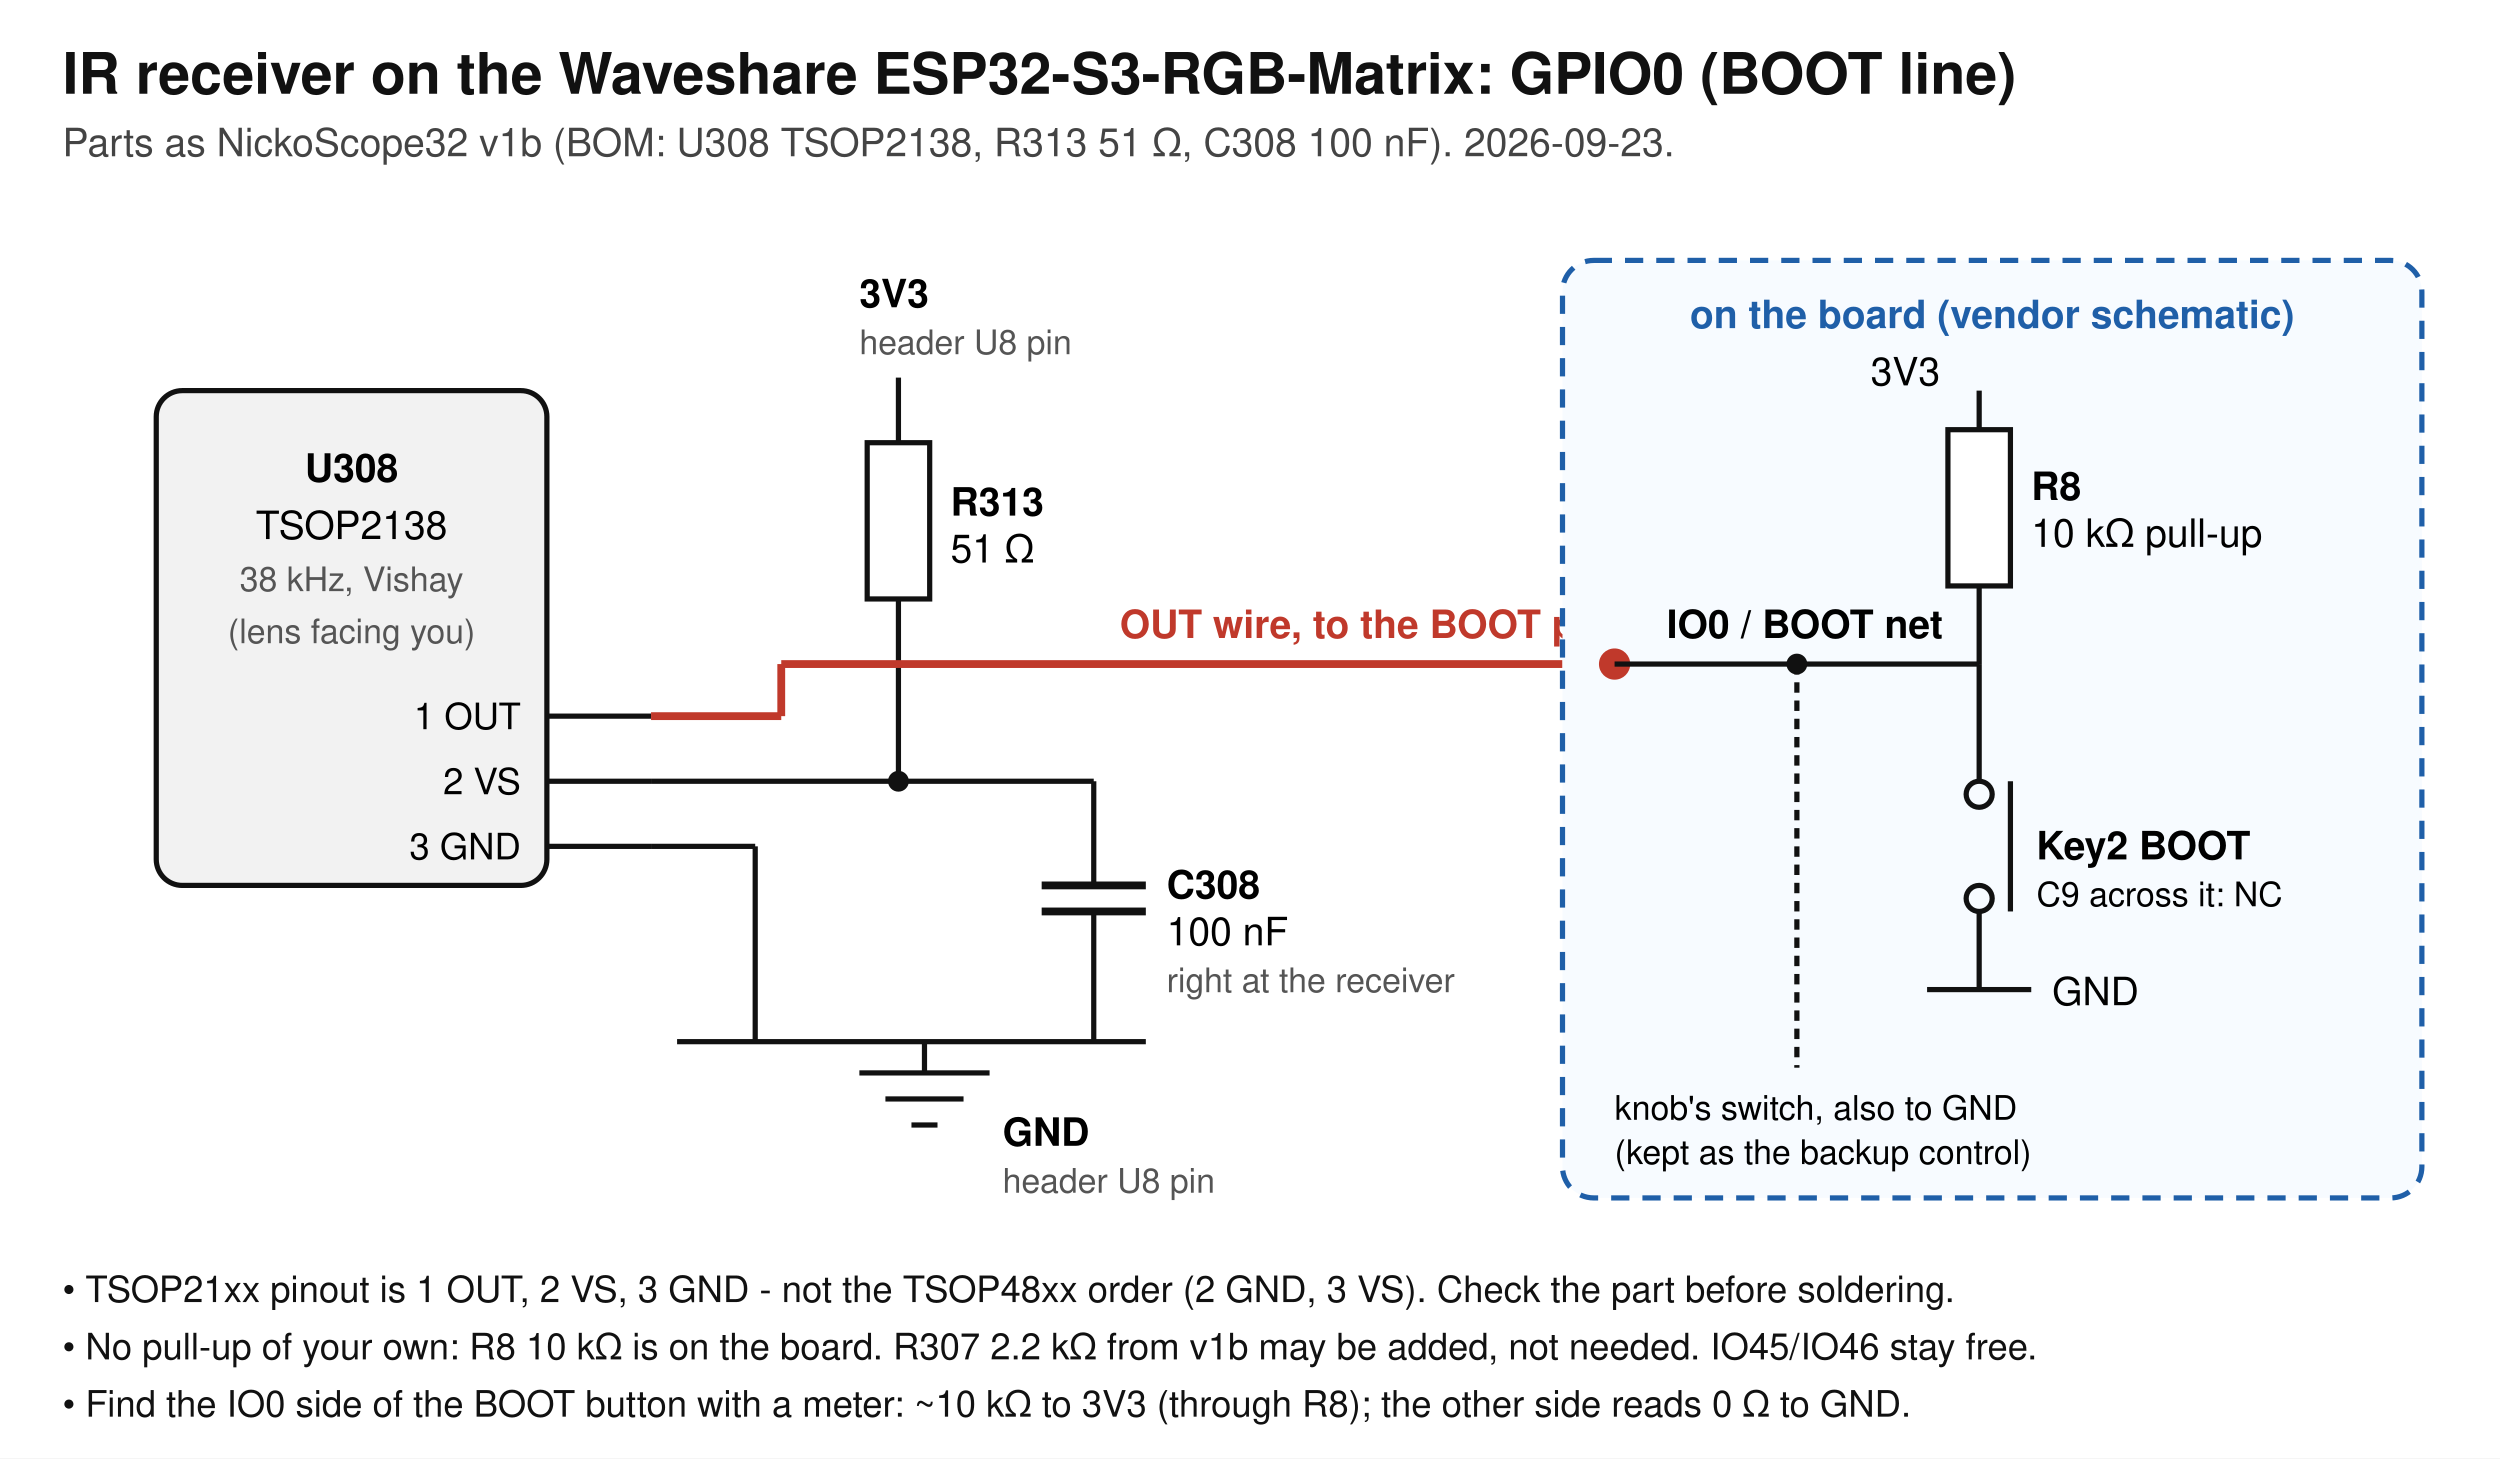
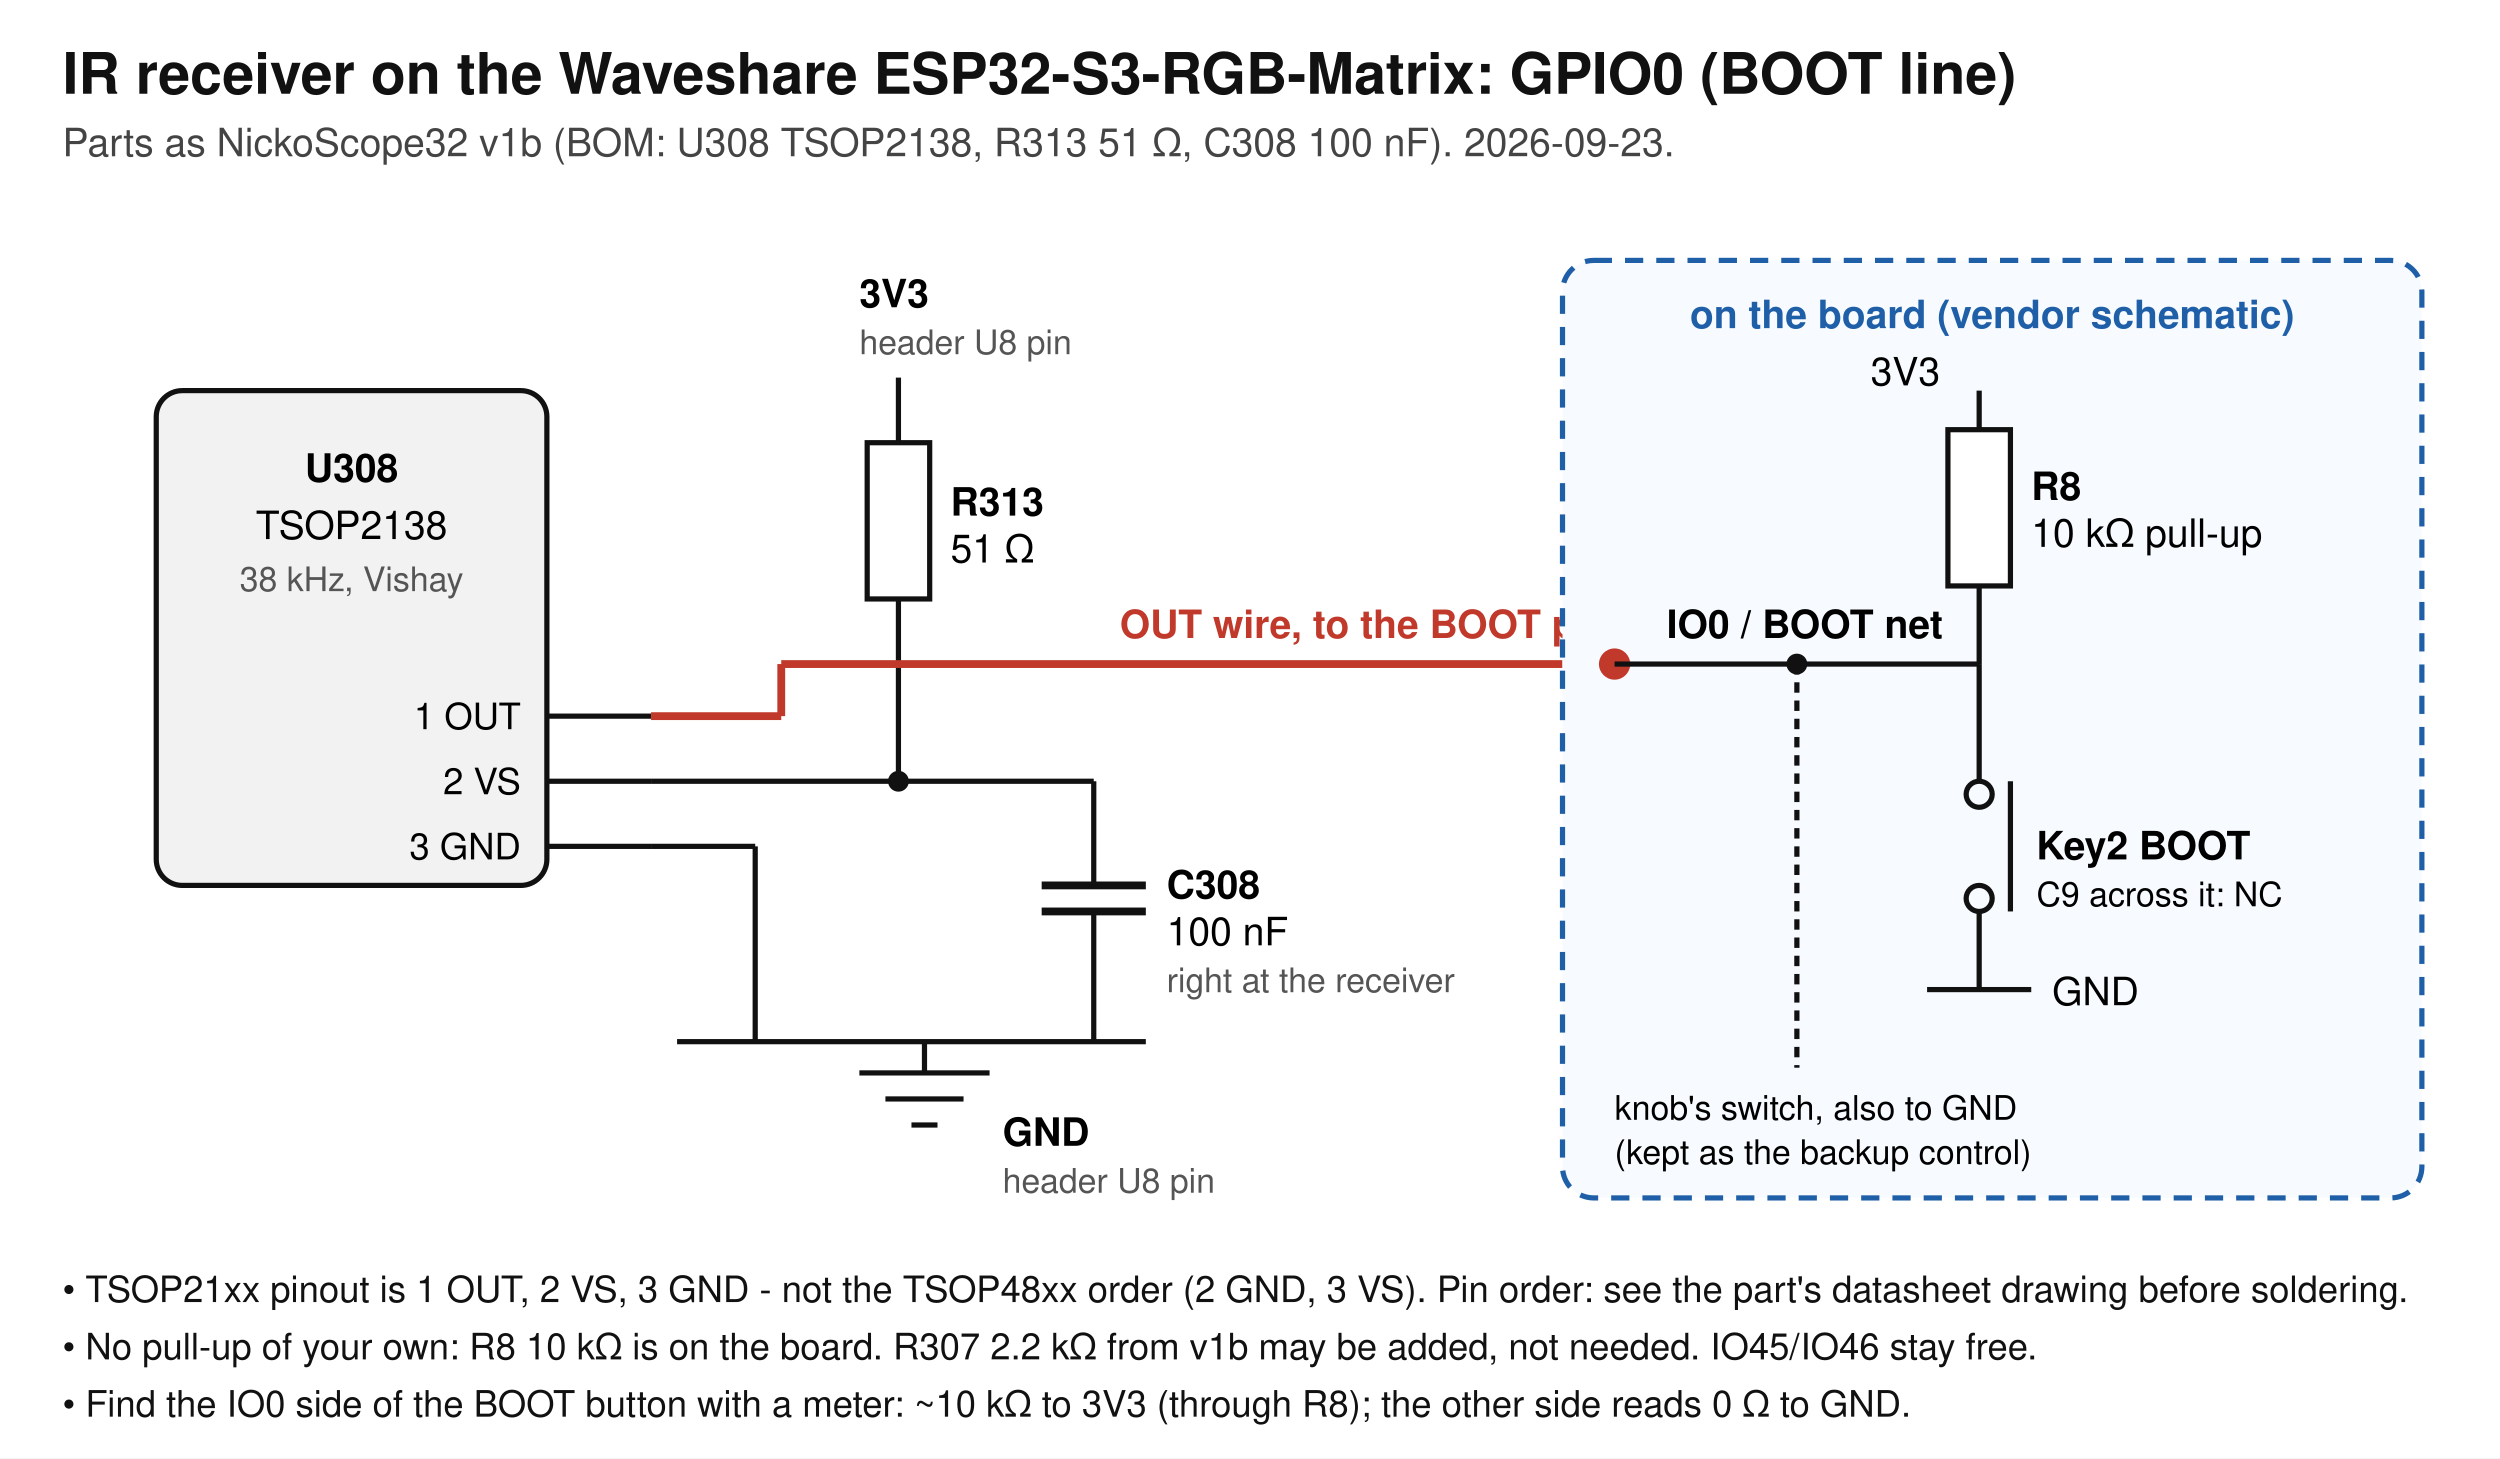
<svg xmlns="http://www.w3.org/2000/svg" viewBox="0 0 960 560" font-family="Helvetica, Arial, sans-serif" font-size="15">
  <rect width="960" height="560" fill="#ffffff" />
  <text x="24" y="36" font-size="22" font-weight="bold" fill="#111">IR receiver on the Waveshare ESP32-S3-RGB-Matrix: GPIO0 (BOOT line)</text>
  <text x="24" y="60" fill="#444">Parts as NickoScope32 v1b (BOM: U308 TSOP2138, R313 51 Ω, C308 100 nF). 2026-09-23.</text>
  <rect x="60" y="150" width="150" height="190" rx="10" fill="#f2f2f2" stroke="#111" stroke-width="2" />
  <text x="135" y="185" text-anchor="middle" font-weight="bold">U308</text>
  <text x="135" y="207" text-anchor="middle">TSOP2138</text>
  <text x="135" y="227" text-anchor="middle" fill="#555" font-size="13">38 kHz, Vishay</text>
-   <text x="135" y="247" text-anchor="middle" fill="#555" font-size="13">(lens facing you)</text>
  <line x1="210" y1="275" x2="250" y2="275" stroke="#111" stroke-width="2" />
  <line x1="210" y1="300" x2="250" y2="300" stroke="#111" stroke-width="2" />
  <line x1="210" y1="325" x2="250" y2="325" stroke="#111" stroke-width="2" />
  <text x="200" y="280" text-anchor="end" font-size="14">1 OUT</text>
  <text x="200" y="305" text-anchor="end" font-size="14">2 VS</text>
  <text x="200" y="330" text-anchor="end" font-size="14">3 GND</text>
  <text x="330" y="118" font-weight="bold">3V3</text>
  <text x="330" y="136" font-size="13" fill="#555">header U8 pin</text>
  <line x1="345" y1="145" x2="345" y2="170" stroke="#111" stroke-width="2" />
  <rect x="333" y="170" width="24" height="60" fill="#fff" stroke="#111" stroke-width="2" />
  <text x="365" y="198" font-weight="bold">R313</text>
  <text x="365" y="216">51 Ω</text>
  <line x1="345" y1="230" x2="345" y2="300" stroke="#111" stroke-width="2" />
  <line x1="250" y1="300" x2="345" y2="300" stroke="#111" stroke-width="2" />
  <circle cx="345" cy="300" r="4" fill="#111" />
  <line x1="345" y1="300" x2="420" y2="300" stroke="#111" stroke-width="2" />
  <line x1="420" y1="300" x2="420" y2="340" stroke="#111" stroke-width="2" />
  <line x1="400" y1="340" x2="440" y2="340" stroke="#111" stroke-width="3" />
  <line x1="400" y1="350" x2="440" y2="350" stroke="#111" stroke-width="3" />
  <line x1="420" y1="350" x2="420" y2="400" stroke="#111" stroke-width="2" />
  <text x="448" y="345" font-weight="bold">C308</text>
  <text x="448" y="363">100 nF</text>
  <text x="448" y="381" font-size="13" fill="#555">right at the receiver</text>
  <line x1="250" y1="325" x2="290" y2="325" stroke="#111" stroke-width="2" />
  <line x1="290" y1="325" x2="290" y2="400" stroke="#111" stroke-width="2" />
  <line x1="260" y1="400" x2="440" y2="400" stroke="#111" stroke-width="2" />
  <line x1="330" y1="412" x2="380" y2="412" stroke="#111" stroke-width="2" />
  <line x1="340" y1="422" x2="370" y2="422" stroke="#111" stroke-width="2" />
  <line x1="350" y1="432" x2="360" y2="432" stroke="#111" stroke-width="2" />
  <line x1="355" y1="400" x2="355" y2="412" stroke="#111" stroke-width="2" />
  <text x="385" y="440" font-weight="bold">GND</text>
  <text x="385" y="458" font-size="13" fill="#555">header U8 pin</text>
  <line x1="250" y1="275" x2="300" y2="275" stroke="#c0392b" stroke-width="3" />
  <line x1="300" y1="275" x2="300" y2="255" stroke="#c0392b" stroke-width="3" />
  <line x1="300" y1="255" x2="600" y2="255" stroke="#c0392b" stroke-width="3" />
  <text x="430" y="245" fill="#c0392b" font-weight="bold">OUT wire, to the BOOT pad</text>
  <rect x="600" y="100" width="330" height="360" rx="12" fill="#f7fbff" stroke="#1f5fa8" stroke-width="2" stroke-dasharray="7 5" />
  <text x="765" y="126" text-anchor="middle" fill="#1f5fa8" font-weight="bold">on the board (vendor schematic)</text>
  <circle cx="620" cy="255" r="6" fill="#c0392b" />
  <line x1="620" y1="255" x2="760" y2="255" stroke="#111" stroke-width="2" />
  <text x="640" y="245" font-weight="bold">IO0 / BOOT net</text>
  <line x1="760" y1="255" x2="760" y2="225" stroke="#111" stroke-width="2" />
  <rect x="748" y="165" width="24" height="60" fill="#fff" stroke="#111" stroke-width="2" />
  <line x1="760" y1="165" x2="760" y2="150" stroke="#111" stroke-width="2" />
  <text x="745" y="148" text-anchor="end">3V3</text>
  <text x="780" y="192" font-weight="bold">R8</text>
  <text x="780" y="210">10 kΩ pull-up</text>
  <line x1="760" y1="255" x2="760" y2="300" stroke="#111" stroke-width="2" />
  <circle cx="760" cy="305" r="5" fill="none" stroke="#111" stroke-width="2" />
  <circle cx="760" cy="345" r="5" fill="none" stroke="#111" stroke-width="2" />
  <line x1="772" y1="300" x2="772" y2="350" stroke="#111" stroke-width="2" />
  <line x1="760" y1="350" x2="760" y2="380" stroke="#111" stroke-width="2" />
  <line x1="740" y1="380" x2="780" y2="380" stroke="#111" stroke-width="2" />
  <text x="782" y="330" font-weight="bold">Key2 BOOT</text>
  <text x="782" y="348" font-size="13">C9 across it: NC</text>
  <text x="788" y="386">GND</text>
  <line x1="690" y1="255" x2="690" y2="410" stroke="#111" stroke-width="2" stroke-dasharray="4 3" />
  <text x="620" y="430" font-size="13">knob's switch, also to GND</text>
  <text x="620" y="447" font-size="13">(kept as the backup control)</text>
  <circle cx="690" cy="255" r="4" fill="#111" />
-   <text x="24" y="500" font-size="14" fill="#111">• TSOP21xx pinout is 1 OUT, 2 VS, 3 GND - not the TSOP48xx order (2 GND, 3 VS). Check the part before soldering.</text>
+   <text x="24" y="500" font-size="14" fill="#111">• TSOP21xx pinout is 1 OUT, 2 VS, 3 GND - not the TSOP48xx order (2 GND, 3 VS). Pin order: see the part's datasheet drawing before soldering.</text>
  <text x="24" y="522" font-size="14" fill="#111">• No pull-up of your own: R8 10 kΩ is on the board. R307 2.2 kΩ from v1b may be added, not needed. IO45/IO46 stay free.</text>
  <text x="24" y="544" font-size="14" fill="#111">• Find the IO0 side of the BOOT button with a meter: ~10 kΩ to 3V3 (through R8); the other side reads 0 Ω to GND.</text>
</svg>
